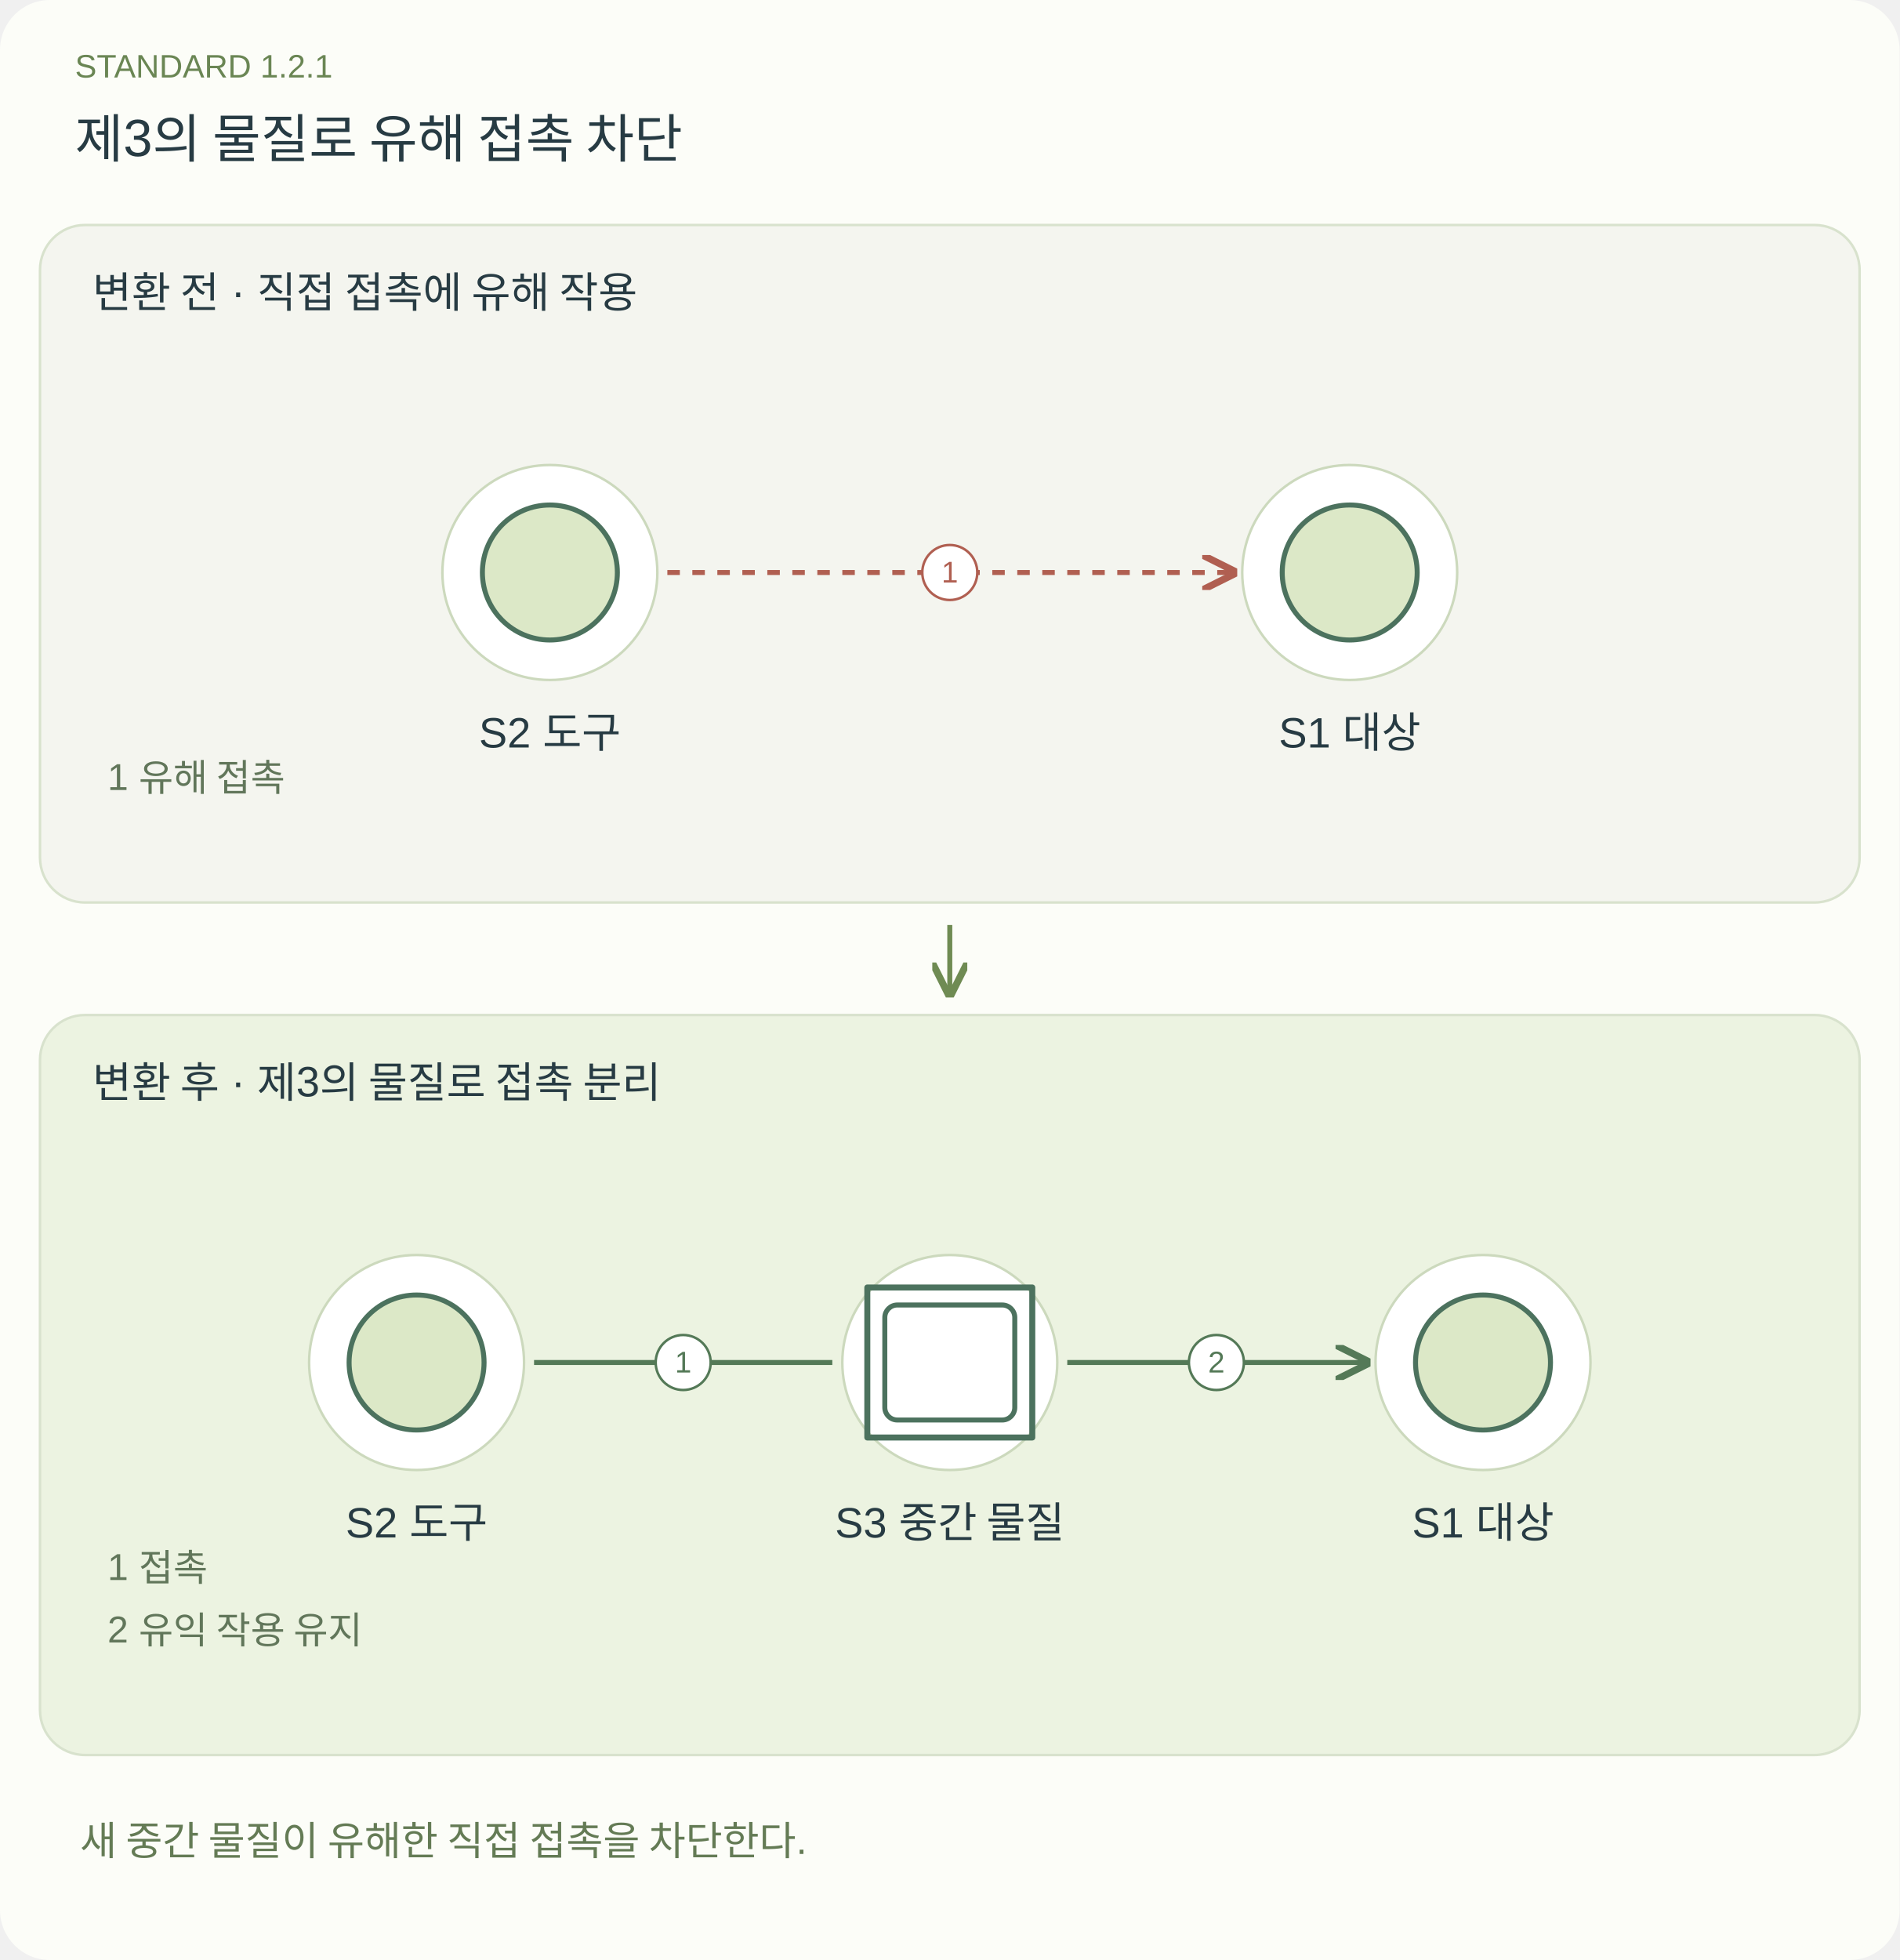
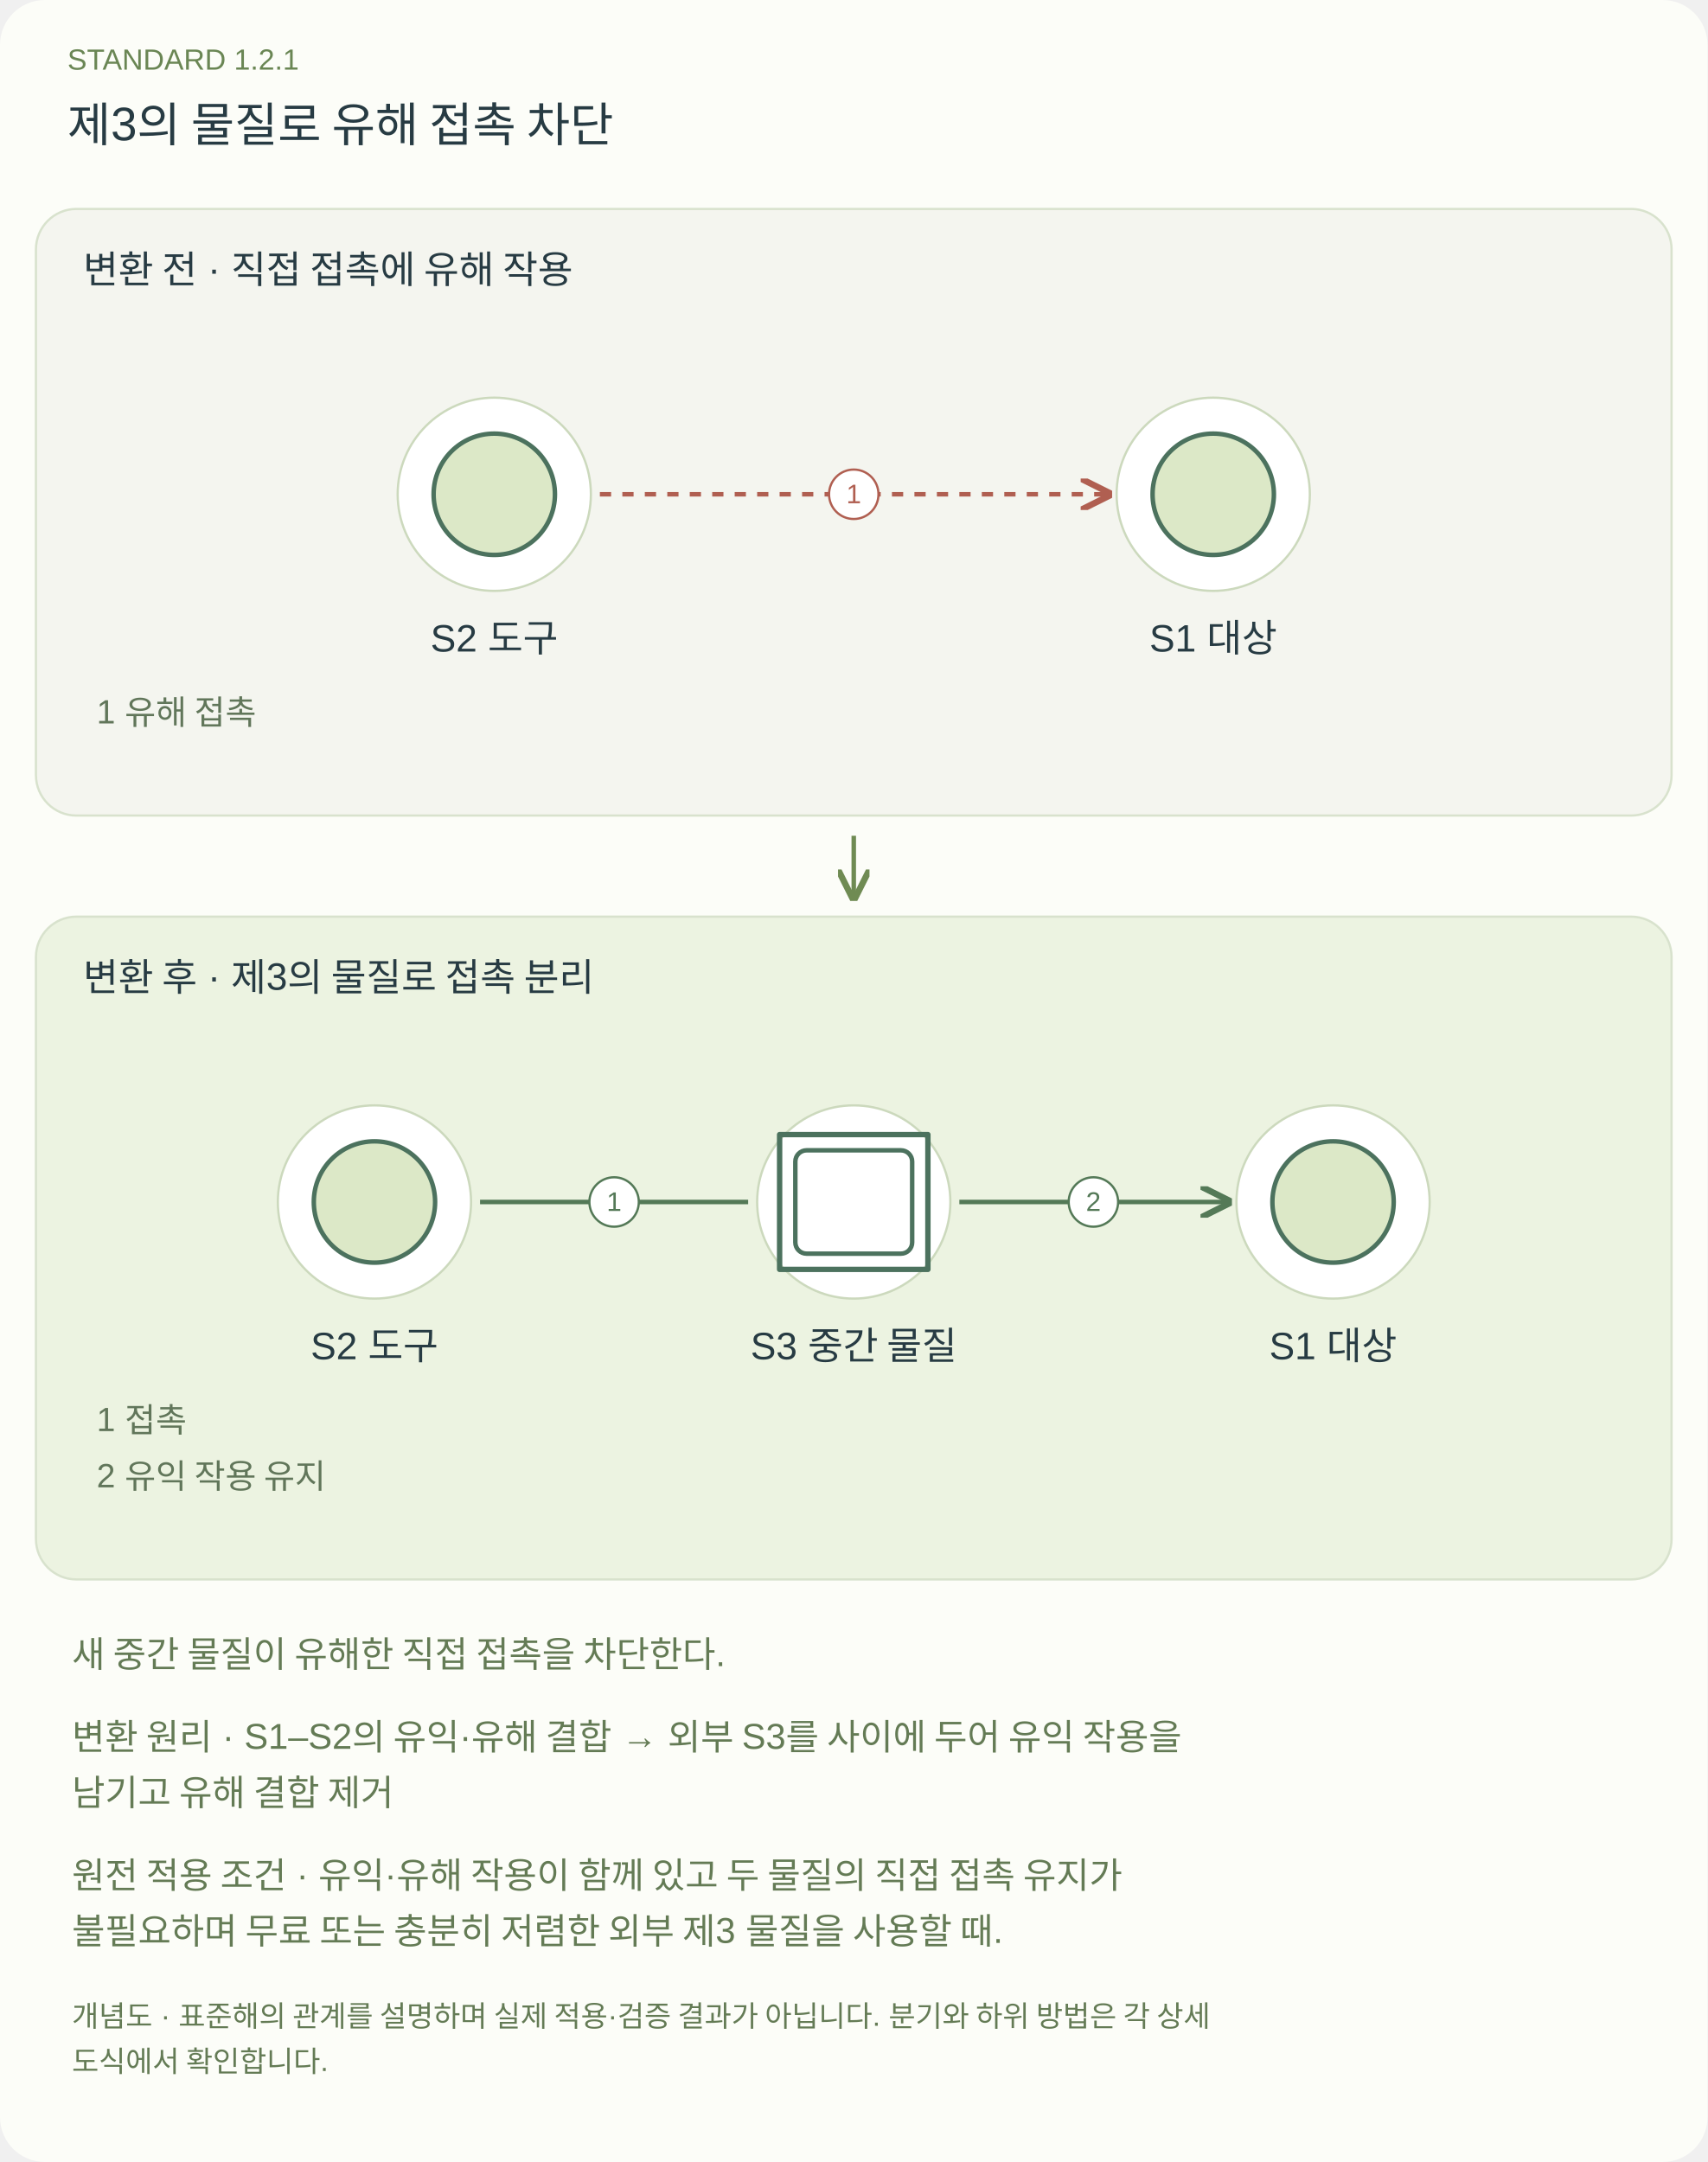
- <svg xmlns="http://www.w3.org/2000/svg" viewBox="0 0 760 784" role="img" aria-label="1.2.1 제3의 물질로 유해 접촉 차단 구조도" data-standard-code="1.2.1" style="font-family:Arial,Malgun Gothic,sans-serif">
+ <svg xmlns="http://www.w3.org/2000/svg" viewBox="0 0 760 962.3" role="img" aria-label="1.2.1 제3의 물질로 유해 접촉 차단 개념도" data-standard-code="1.2.1" style="font-family:Arial,Malgun Gothic,sans-serif">
  <rect width="100%" height="100%" rx="20" fill="#fcfdf8" />
  <defs>
    <marker id="sis-1-2-1" markerWidth="7" markerHeight="7" refX="6" refY="3.5" orient="auto-start-reverse">
      <path d="M0,0 L7,3.5 L0,7" fill="none" stroke="context-stroke" stroke-width="1.4" />
    </marker>
  </defs>
  <text x="30" y="31" text-anchor="start" fill="#6a8654" font-size="13">
    <tspan x="30" dy="0">STANDARD 1.2.1</tspan>
  </text>
  <text x="30" y="63" text-anchor="start" fill="#273b43" font-size="21">
    <tspan x="30" dy="0">제3의 물질로 유해 접촉 차단</tspan>
  </text>
  <g data-standard="1.2.1" data-phase="before">
-     <rect x="16" y="90" width="728" height="271" rx="18" fill="#f4f5ef" stroke="#d8e2cd" />
-     <text x="37" y="123" text-anchor="start" fill="#273b43" font-size="17">
+     <rect x="16" y="93" width="728" height="270" rx="18" fill="#f4f5ef" stroke="#d8e2cd" />
+     <text x="37" y="126" text-anchor="start" fill="#273b43" font-size="17">
      <tspan x="37" dy="0">변환 전 · 직접 접촉에 유해 작용</tspan>
    </text>
-     <path class="sis-edge" data-source="S2" data-target="S1" d="M267.0,229 L493.0,229" fill="none" stroke="#b05f51" stroke-width="2" stroke-dasharray="5 5" marker-end="url(#sis-1-2-1)" />
-     <circle cx="380.0" cy="229" r="11" fill="white" stroke="#b05f51" />
-     <text x="380.0" y="233" text-anchor="middle" fill="#b05f51" font-size="12">
+     <path class="sis-edge" data-source="S2" data-target="S1" data-style="harmful" d="M267.0,220 L493.0,220" fill="none" stroke="#b05f51" stroke-width="2" stroke-dasharray="5 5" marker-end="url(#sis-1-2-1)" />
+     <circle cx="380.0" cy="220" r="11" fill="white" stroke="#b05f51" />
+     <text x="380.0" y="224" text-anchor="middle" fill="#b05f51" font-size="12">
      <tspan x="380.0" dy="0">1</tspan>
    </text>
    <g class="sis-node" data-node="S2" data-kind="substance">
-       <circle cx="220.0" cy="229" r="43" fill="white" stroke="#ccd9bd" />
-       <g transform="translate(220.0,229)">
+       <circle cx="220.0" cy="220" r="43" fill="white" stroke="#ccd9bd" />
+       <g transform="translate(220.0,220)">
        <circle cx="0" cy="0" r="27" fill="#dce8c7" stroke="#4c725e" stroke-width="2" />
      </g>
-       <text x="220.0" y="299" text-anchor="middle" fill="#273b43" font-size="17">
+       <text x="220.0" y="290" text-anchor="middle" fill="#273b43" font-size="17">
        <tspan x="220.0" dy="0">S2 도구</tspan>
      </text>
    </g>
    <g class="sis-node" data-node="S1" data-kind="substance">
-       <circle cx="540.0" cy="229" r="43" fill="white" stroke="#ccd9bd" />
-       <g transform="translate(540.0,229)">
+       <circle cx="540.0" cy="220" r="43" fill="white" stroke="#ccd9bd" />
+       <g transform="translate(540.0,220)">
        <circle cx="0" cy="0" r="27" fill="#dce8c7" stroke="#4c725e" stroke-width="2" />
      </g>
-       <text x="540.0" y="299" text-anchor="middle" fill="#273b43" font-size="17">
+       <text x="540.0" y="290" text-anchor="middle" fill="#273b43" font-size="17">
        <tspan x="540.0" dy="0">S1 대상</tspan>
      </text>
    </g>
-     <text x="43" y="316" text-anchor="start" fill="#61765a" font-size="15">
+     <text x="43" y="322" text-anchor="start" fill="#61765a" font-size="15">
      <tspan x="43" dy="0">1  유해 접촉</tspan>
    </text>
  </g>
-   <path d="M380,370 V397" stroke="#6f8b53" stroke-width="2" marker-end="url(#sis-1-2-1)" />
+   <path d="M380,372 V399" stroke="#6f8b53" stroke-width="2" marker-end="url(#sis-1-2-1)" />
  <g data-standard="1.2.1" data-phase="after">
-     <rect x="16" y="406" width="728" height="296" rx="18" fill="#ecf3e1" stroke="#d8e2cd" />
-     <text x="37" y="439" text-anchor="start" fill="#273b43" font-size="17">
+     <rect x="16" y="408" width="728" height="295" rx="18" fill="#ecf3e1" stroke="#d8e2cd" />
+     <text x="37" y="441" text-anchor="start" fill="#273b43" font-size="17">
      <tspan x="37" dy="0">변환 후 · 제3의 물질로 접촉 분리</tspan>
    </text>
-     <path class="sis-edge" data-source="S2" data-target="S3" d="M213.667,545 L333.0,545" fill="none" stroke="#547957" stroke-width="2" />
-     <circle cx="273.333" cy="545" r="11" fill="white" stroke="#547957" />
-     <text x="273.333" y="549" text-anchor="middle" fill="#547957" font-size="12">
+     <path class="sis-edge" data-source="S2" data-target="S3" data-style="link" d="M213.667,535 L333.0,535" fill="none" stroke="#547957" stroke-width="2" />
+     <circle cx="273.333" cy="535" r="11" fill="white" stroke="#547957" />
+     <text x="273.333" y="539" text-anchor="middle" fill="#547957" font-size="12">
      <tspan x="273.333" dy="0">1</tspan>
    </text>
-     <path class="sis-edge" data-source="S3" data-target="S1" d="M427.0,545 L546.333,545" fill="none" stroke="#547957" stroke-width="2" marker-end="url(#sis-1-2-1)" />
-     <circle cx="486.667" cy="545" r="11" fill="white" stroke="#547957" />
-     <text x="486.667" y="549" text-anchor="middle" fill="#547957" font-size="12">
+     <path class="sis-edge" data-source="S3" data-target="S1" data-style="action" d="M427.0,535 L546.333,535" fill="none" stroke="#547957" stroke-width="2" marker-end="url(#sis-1-2-1)" />
+     <circle cx="486.667" cy="535" r="11" fill="white" stroke="#547957" />
+     <text x="486.667" y="539" text-anchor="middle" fill="#547957" font-size="12">
      <tspan x="486.667" dy="0">2</tspan>
    </text>
    <g class="sis-node" data-node="S2" data-kind="substance">
-       <circle cx="166.667" cy="545" r="43" fill="white" stroke="#ccd9bd" />
-       <g transform="translate(166.6667,545)">
+       <circle cx="166.667" cy="535" r="43" fill="white" stroke="#ccd9bd" />
+       <g transform="translate(166.6667,535)">
        <circle cx="0" cy="0" r="27" fill="#dce8c7" stroke="#4c725e" stroke-width="2" />
      </g>
-       <text x="166.667" y="615" text-anchor="middle" fill="#273b43" font-size="17">
+       <text x="166.667" y="605" text-anchor="middle" fill="#273b43" font-size="17">
        <tspan x="166.667" dy="0">S2 도구</tspan>
      </text>
    </g>
    <g class="sis-node" data-node="S3" data-kind="layer">
-       <circle cx="380.0" cy="545" r="43" fill="white" stroke="#ccd9bd" />
-       <g transform="translate(380.0,545)">
+       <circle cx="380.0" cy="535" r="43" fill="white" stroke="#ccd9bd" />
+       <g transform="translate(380.0,535)">
        <rect x="-26" y="-23" width="52" height="46" rx="5" fill="none" stroke="#4c725e" stroke-width="2" />
        <path d="M-33,-30 H33 V30 H-33 Z" fill="none" stroke="#4c725e" stroke-width="2.4" stroke-linecap="round" stroke-linejoin="round" />
      </g>
-       <text x="380.0" y="615" text-anchor="middle" fill="#273b43" font-size="17">
+       <text x="380.0" y="605" text-anchor="middle" fill="#273b43" font-size="17">
        <tspan x="380.0" dy="0">S3 중간 물질</tspan>
      </text>
    </g>
    <g class="sis-node" data-node="S1" data-kind="substance">
-       <circle cx="593.333" cy="545" r="43" fill="white" stroke="#ccd9bd" />
-       <g transform="translate(593.3333,545)">
+       <circle cx="593.333" cy="535" r="43" fill="white" stroke="#ccd9bd" />
+       <g transform="translate(593.3333,535)">
        <circle cx="0" cy="0" r="27" fill="#dce8c7" stroke="#4c725e" stroke-width="2" />
      </g>
-       <text x="593.333" y="615" text-anchor="middle" fill="#273b43" font-size="17">
+       <text x="593.333" y="605" text-anchor="middle" fill="#273b43" font-size="17">
        <tspan x="593.333" dy="0">S1 대상</tspan>
      </text>
    </g>
-     <text x="43" y="632" text-anchor="start" fill="#61765a" font-size="15">
+     <text x="43" y="637" text-anchor="start" fill="#61765a" font-size="15">
      <tspan x="43" dy="0">1  접촉</tspan>
    </text>
-     <text x="43" y="657" text-anchor="start" fill="#61765a" font-size="15">
+     <text x="43" y="662" text-anchor="start" fill="#61765a" font-size="15">
      <tspan x="43" dy="0">2  유익 작용 유지</tspan>
    </text>
  </g>
  <text x="32" y="742" text-anchor="start" fill="#647b55" font-size="16">
    <tspan x="32" dy="0">새 중간 물질이 유해한 직접 접촉을 차단한다.</tspan>
  </text>
+   <text x="32" y="778.8" text-anchor="start" fill="#647b55" font-size="16">
+     <tspan x="32" dy="0">변환 원리 · S1–S2의 유익·유해 결합 → 외부 S3를 사이에 두어 유익 작용을 </tspan>
+     <tspan x="32" dy="24.8">남기고 유해 결합 제거</tspan>
+   </text>
+   <text x="32" y="840.4" text-anchor="start" fill="#647b55" font-size="16">
+     <tspan x="32" dy="0">원전 적용 조건 · 유익·유해 작용이 함께 있고 두 물질의 직접 접촉 유지가 </tspan>
+     <tspan x="32" dy="24.8">불필요하며 무료 또는 충분히 저렴한 외부 제3 물질을 사용할 때.</tspan>
+   </text>
+   <text x="32" y="902.0" text-anchor="start" fill="#647b55" font-size="13">
+     <tspan x="32" dy="0">개념도 · 표준해의 관계를 설명하며 실제 적용·검증 결과가 아닙니다. 분기와 하위 방법은 각 상세 </tspan>
+     <tspan x="32" dy="20.15">도식에서 확인합니다.</tspan>
+   </text>
</svg>
